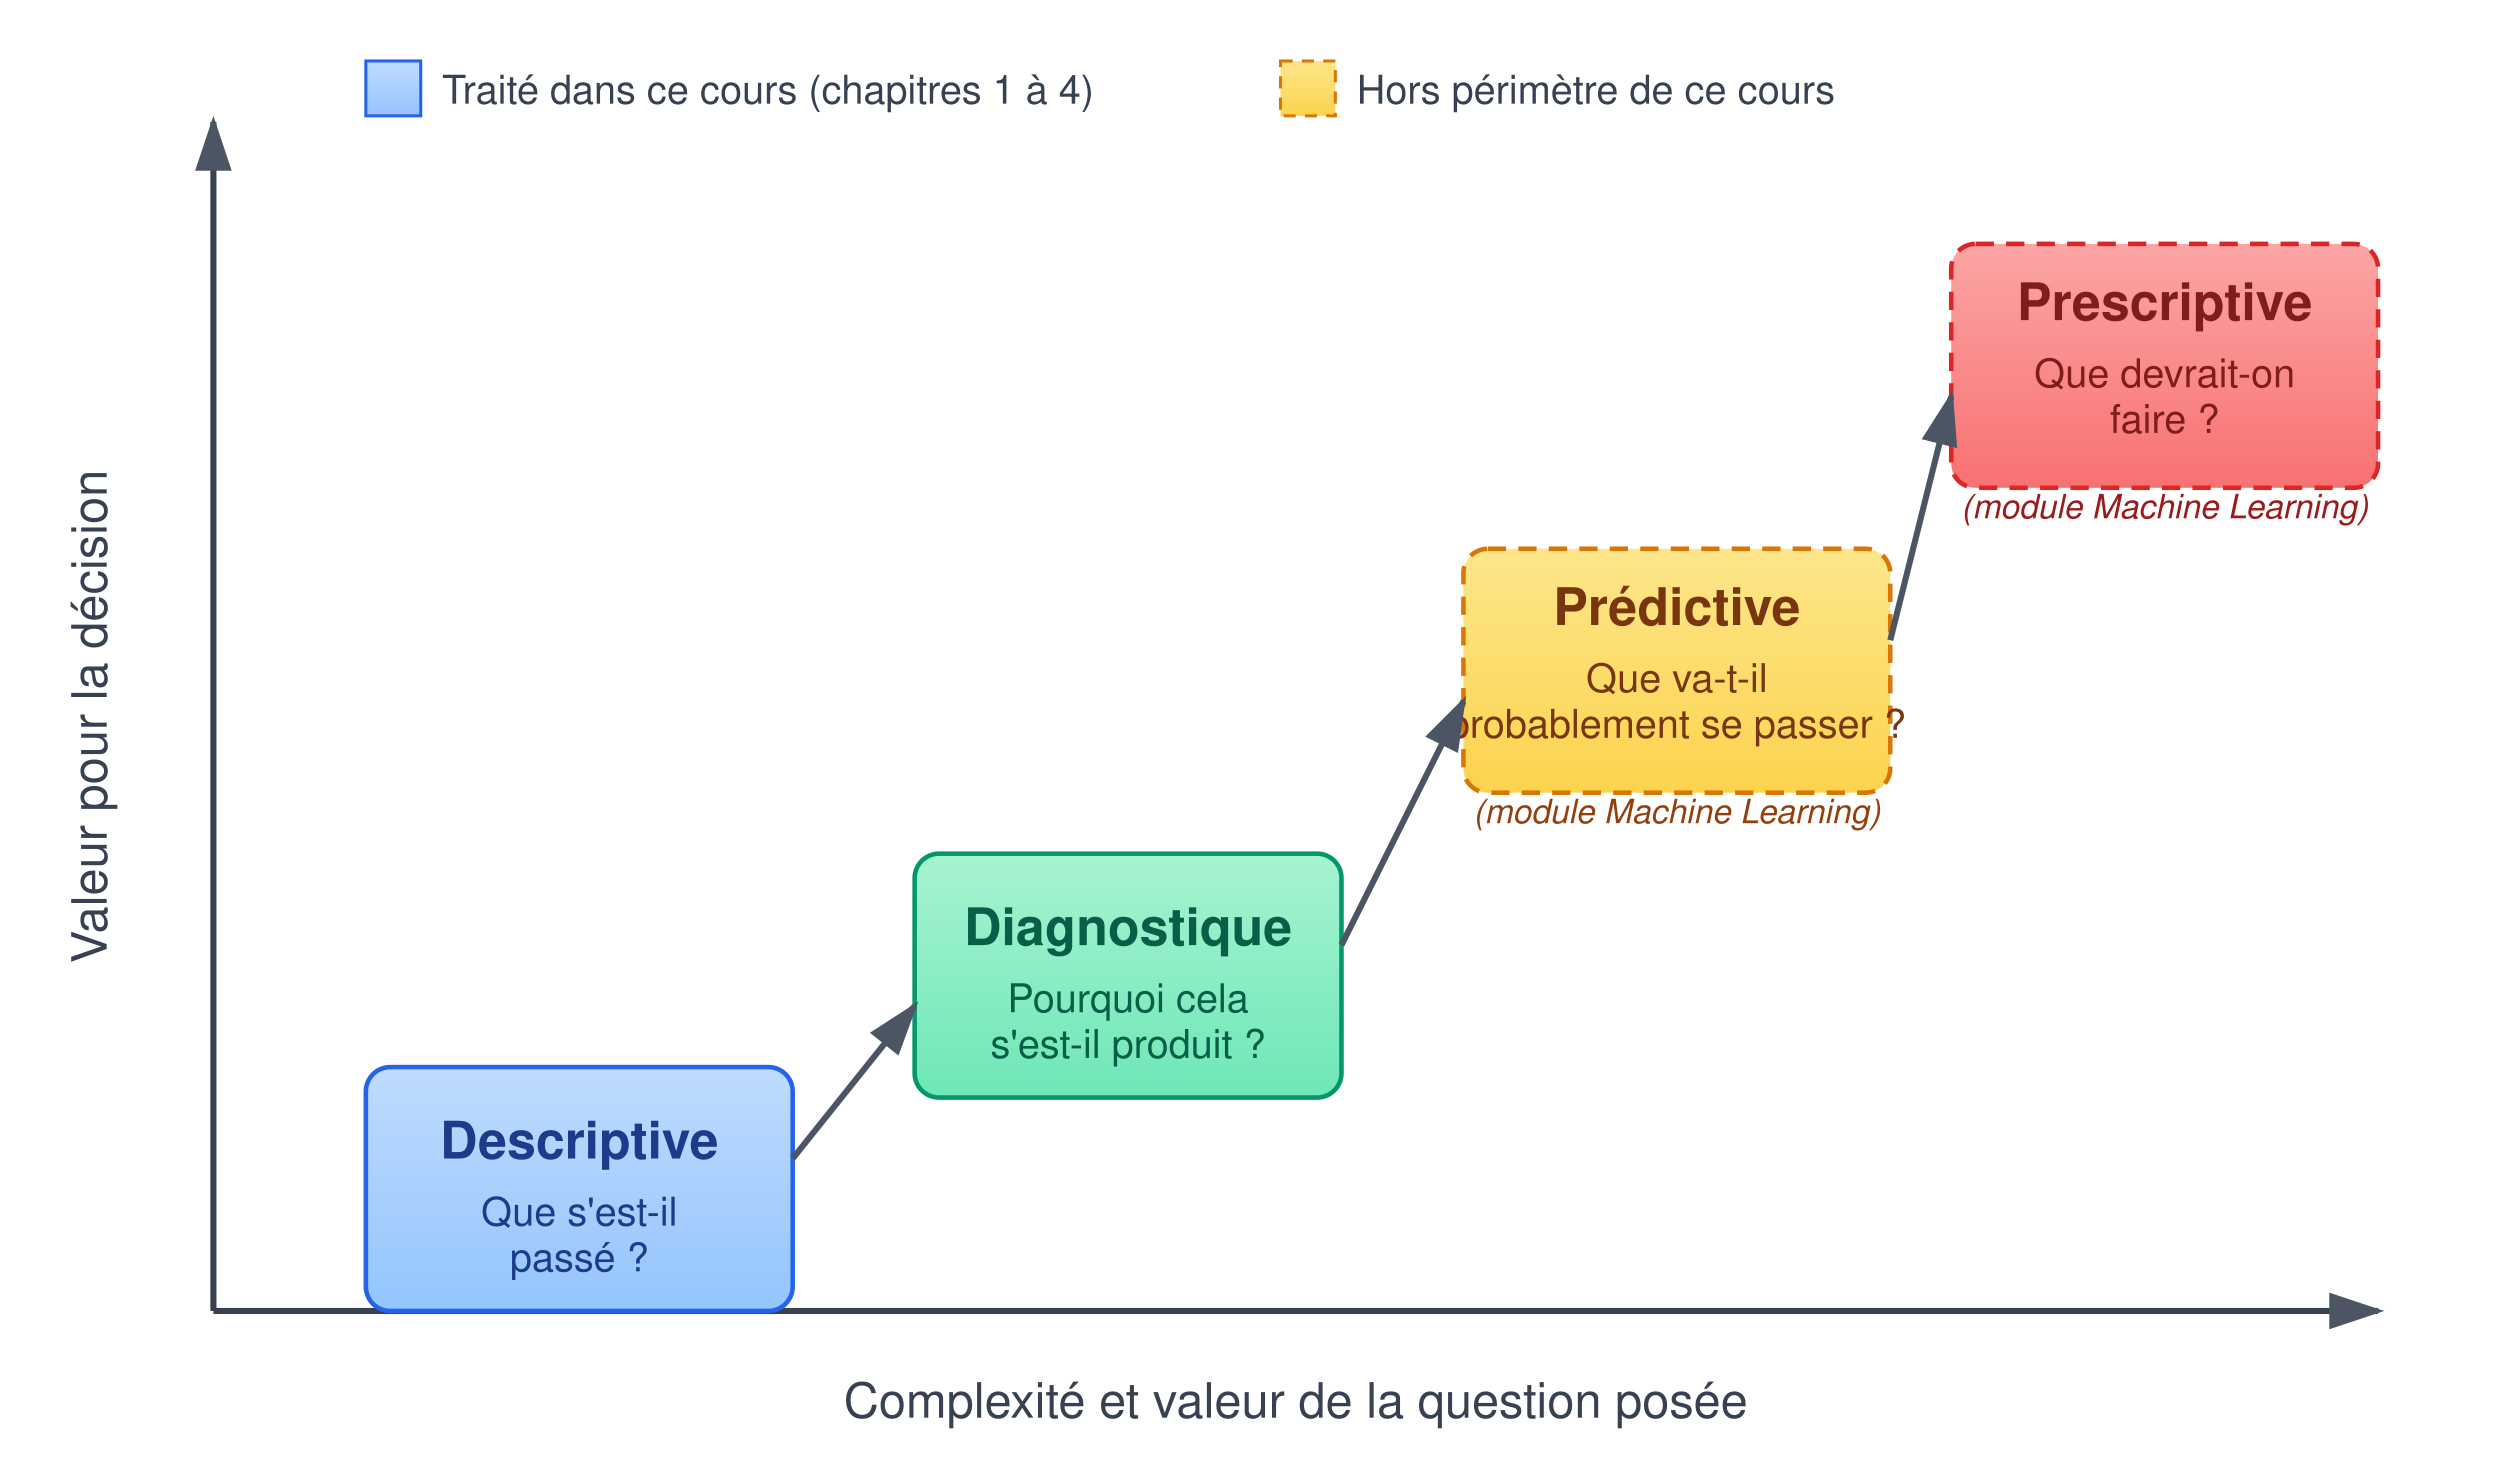
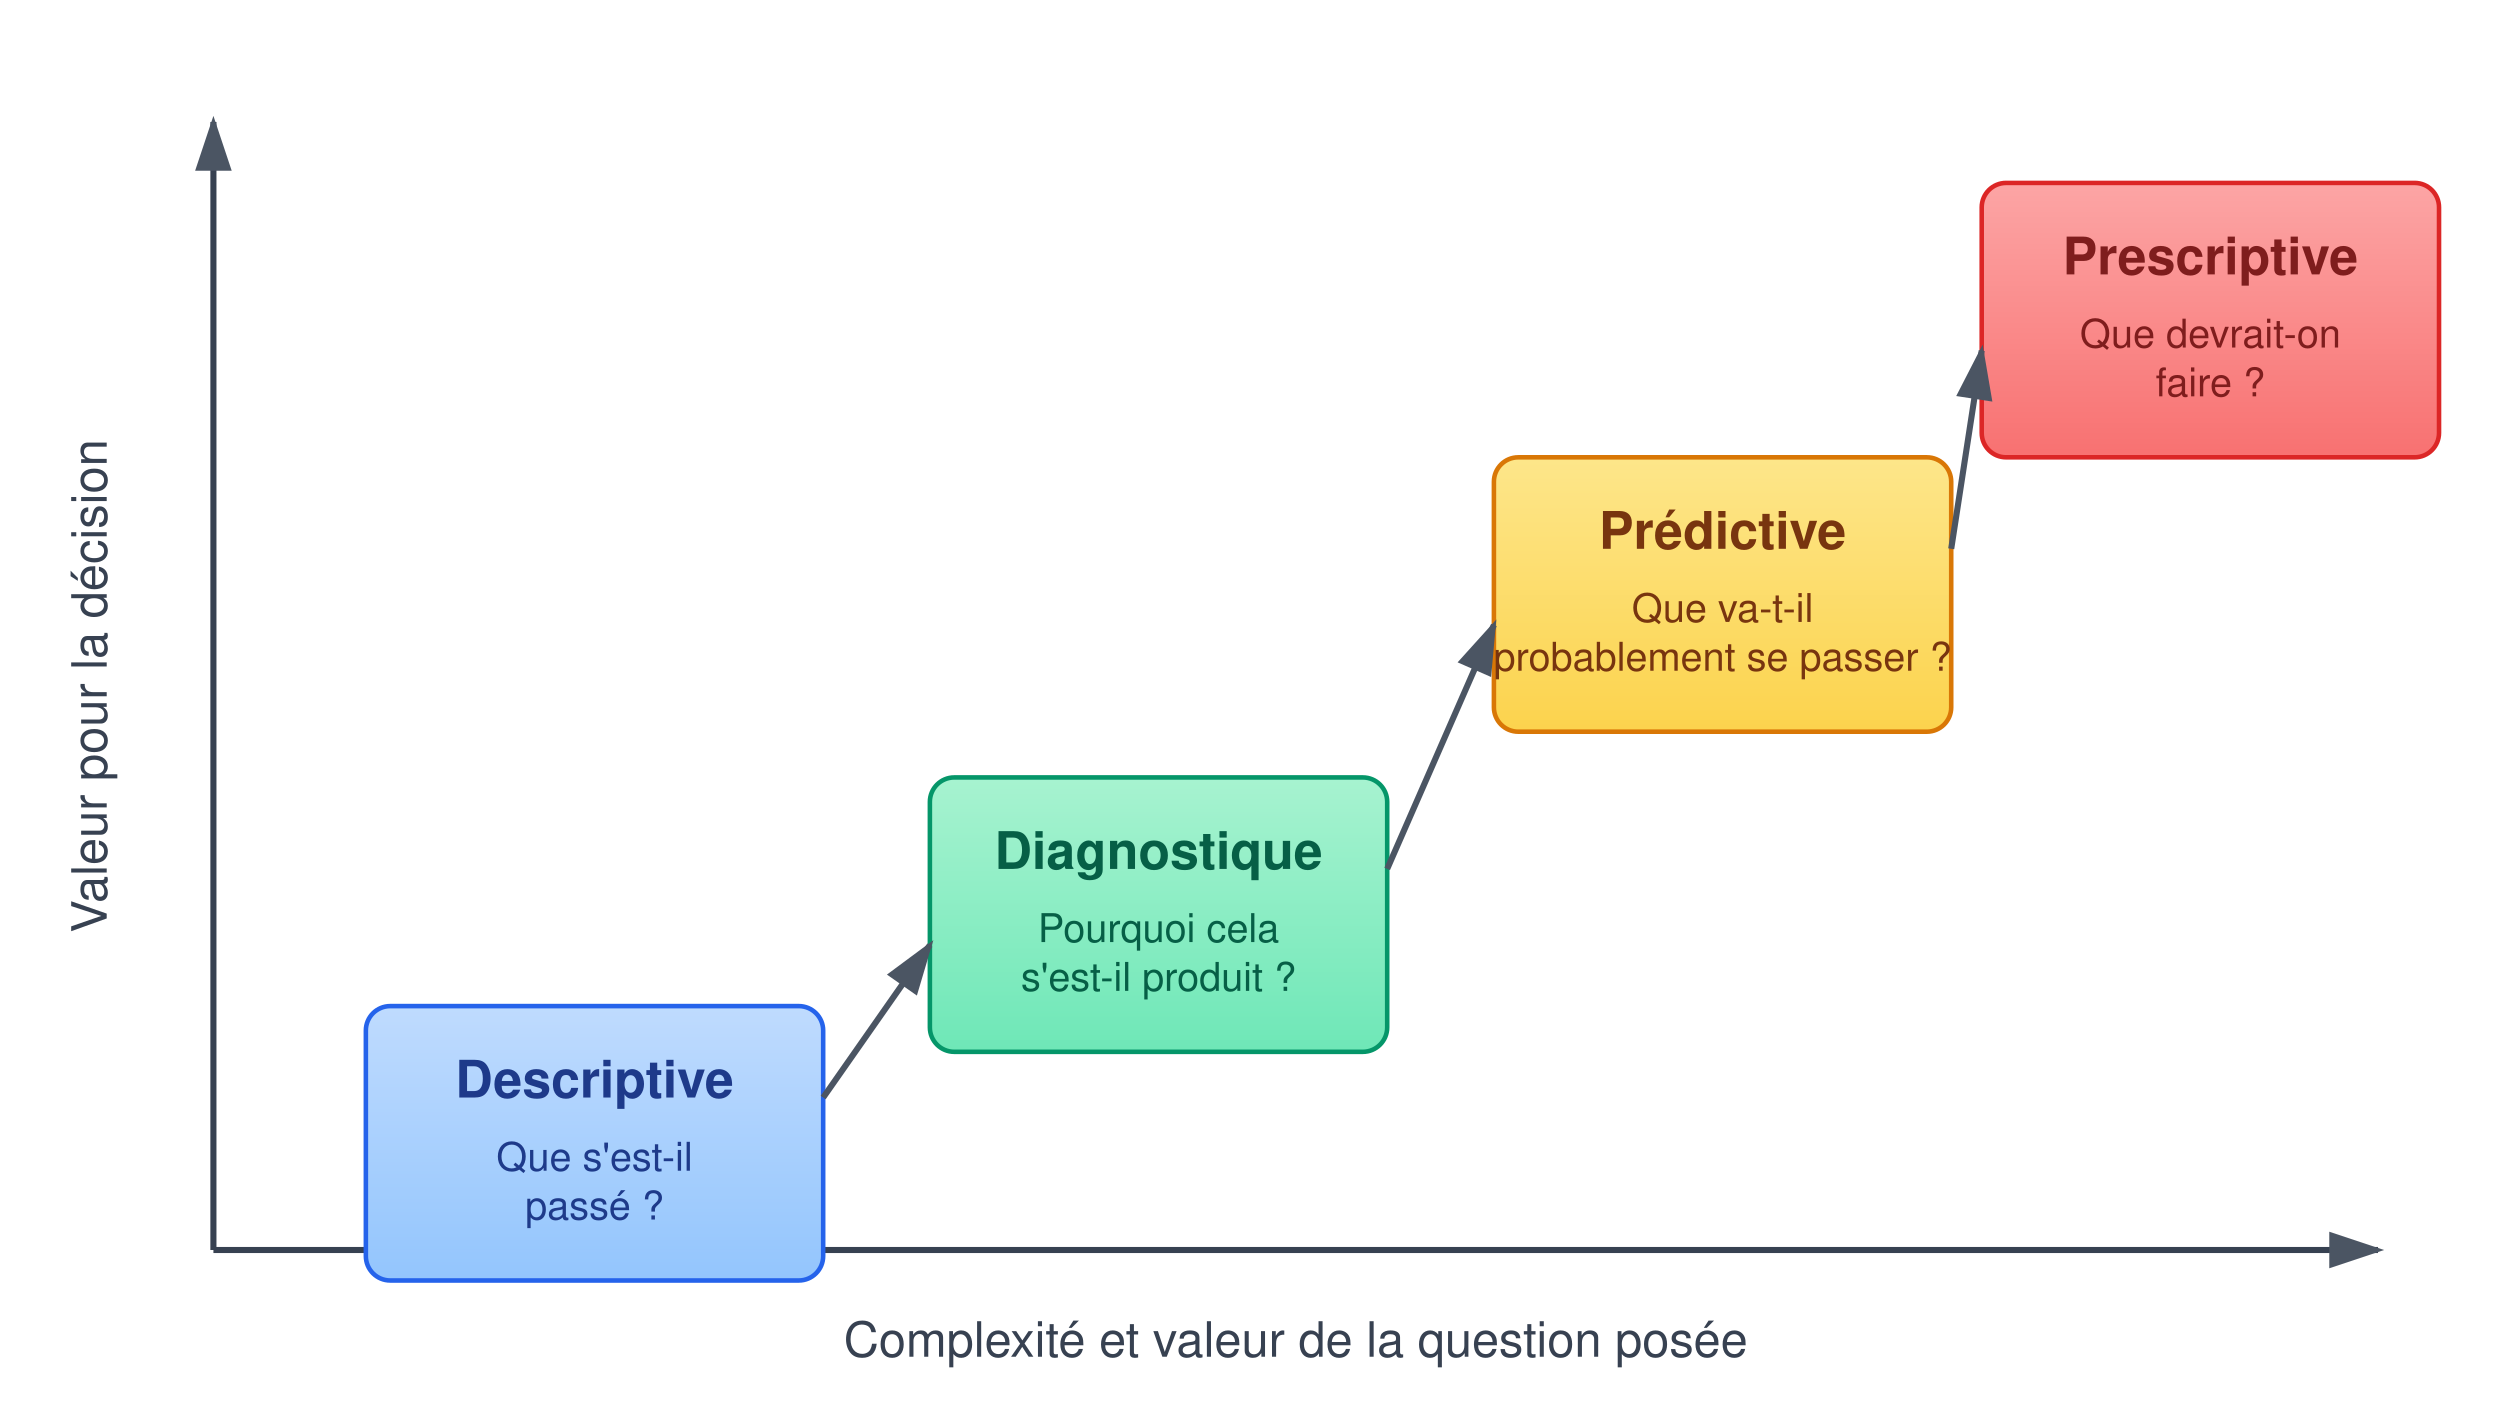
- <svg xmlns="http://www.w3.org/2000/svg" viewBox="0 0 820 480" font-family="Helvetica, Arial, sans-serif">
+ <svg xmlns="http://www.w3.org/2000/svg" viewBox="0 0 820 460" font-family="Helvetica, Arial, sans-serif">
  <defs>
    <marker id="arrowhead-ta" markerWidth="10" markerHeight="10" refX="8" refY="3" orient="auto">
      <path d="M0,0 L0,6 L9,3 z" fill="#4b5563" />
    </marker>
    <linearGradient id="grad-desc" x1="0" y1="0" x2="0" y2="1">
      <stop offset="0%" stop-color="#bfdbfe" />
      <stop offset="100%" stop-color="#93c5fd" />
    </linearGradient>
    <linearGradient id="grad-diag" x1="0" y1="0" x2="0" y2="1">
      <stop offset="0%" stop-color="#a7f3d0" />
      <stop offset="100%" stop-color="#6ee7b7" />
    </linearGradient>
    <linearGradient id="grad-pred" x1="0" y1="0" x2="0" y2="1">
      <stop offset="0%" stop-color="#fde68a" />
      <stop offset="100%" stop-color="#fcd34d" />
    </linearGradient>
    <linearGradient id="grad-presc" x1="0" y1="0" x2="0" y2="1">
      <stop offset="0%" stop-color="#fca5a5" />
      <stop offset="100%" stop-color="#f87171" />
    </linearGradient>
  </defs>
-   <line x1="70" y1="430" x2="780" y2="430" stroke="#374151" stroke-width="2" marker-end="url(#arrowhead-ta)" />
-   <line x1="70" y1="430" x2="70" y2="40" stroke="#374151" stroke-width="2" marker-end="url(#arrowhead-ta)" />
-   <text x="425" y="465" text-anchor="middle" font-size="16" fill="#374151">Complexité et valeur de la question posée</text>
-   <text x="35" y="235" text-anchor="middle" font-size="16" fill="#374151" transform="rotate(-90 35 235)">Valeur pour la décision</text>
-   <rect x="120" y="350" width="140" height="80" rx="8" fill="url(#grad-desc)" stroke="#2563eb" stroke-width="1.5" />
-   <text x="190" y="380" text-anchor="middle" font-size="17" font-weight="bold" fill="#1e3a8a">Descriptive</text>
-   <text x="190" y="402" text-anchor="middle" font-size="13" fill="#1e3a8a">Que s'est-il</text>
-   <text x="190" y="417" text-anchor="middle" font-size="13" fill="#1e3a8a">passé ?</text>
-   <rect x="300" y="280" width="140" height="80" rx="8" fill="url(#grad-diag)" stroke="#059669" stroke-width="1.5" />
-   <text x="370" y="310" text-anchor="middle" font-size="17" font-weight="bold" fill="#065f46">Diagnostique</text>
-   <text x="370" y="332" text-anchor="middle" font-size="13" fill="#065f46">Pourquoi cela</text>
-   <text x="370" y="347" text-anchor="middle" font-size="13" fill="#065f46">s'est-il produit ?</text>
-   <rect x="480" y="180" width="140" height="80" rx="8" fill="url(#grad-pred)" stroke="#d97706" stroke-width="1.5" stroke-dasharray="6 4" />
-   <text x="550" y="205" text-anchor="middle" font-size="17" font-weight="bold" fill="#78350f">Prédictive</text>
-   <text x="550" y="227" text-anchor="middle" font-size="13" fill="#78350f">Que va-t-il</text>
-   <text x="550" y="242" text-anchor="middle" font-size="13" fill="#78350f">probablement se passer ?</text>
-   <text x="550" y="270" text-anchor="middle" font-size="11" font-style="italic" fill="#92400e">(module Machine Learning)</text>
-   <rect x="640" y="80" width="140" height="80" rx="8" fill="url(#grad-presc)" stroke="#dc2626" stroke-width="1.5" stroke-dasharray="6 4" />
-   <text x="710" y="105" text-anchor="middle" font-size="17" font-weight="bold" fill="#7f1d1d">Prescriptive</text>
-   <text x="710" y="127" text-anchor="middle" font-size="13" fill="#7f1d1d">Que devrait-on</text>
-   <text x="710" y="142" text-anchor="middle" font-size="13" fill="#7f1d1d">faire ?</text>
-   <text x="710" y="170" text-anchor="middle" font-size="11" font-style="italic" fill="#991b1b">(module Machine Learning)</text>
-   <line x1="260" y1="380" x2="300" y2="330" stroke="#4b5563" stroke-width="2" marker-end="url(#arrowhead-ta)" />
-   <line x1="440" y1="310" x2="480" y2="230" stroke="#4b5563" stroke-width="2" marker-end="url(#arrowhead-ta)" />
-   <line x1="620" y1="210" x2="640" y2="130" stroke="#4b5563" stroke-width="2" marker-end="url(#arrowhead-ta)" />
-   <rect x="120" y="20" width="18" height="18" fill="url(#grad-desc)" stroke="#2563eb" />
-   <text x="145" y="34" font-size="13" fill="#374151">Traité dans ce cours (chapitres 1 à 4)</text>
-   <rect x="420" y="20" width="18" height="18" fill="url(#grad-pred)" stroke="#d97706" stroke-dasharray="4 3" />
-   <text x="445" y="34" font-size="13" fill="#374151">Hors périmètre de ce cours</text>
+   <line x1="70" y1="410" x2="780" y2="410" stroke="#374151" stroke-width="2" marker-end="url(#arrowhead-ta)" />
+   <line x1="70" y1="410" x2="70" y2="40" stroke="#374151" stroke-width="2" marker-end="url(#arrowhead-ta)" />
+   <text x="425" y="445" text-anchor="middle" font-size="16" fill="#374151">Complexité et valeur de la question posée</text>
+   <text x="35" y="225" text-anchor="middle" font-size="16" fill="#374151" transform="rotate(-90 35 225)">Valeur pour la décision</text>
+   <rect x="120" y="330" width="150" height="90" rx="8" fill="url(#grad-desc)" stroke="#2563eb" stroke-width="1.5" />
+   <text x="195" y="360" text-anchor="middle" font-size="17" font-weight="bold" fill="#1e3a8a">Descriptive</text>
+   <text x="195" y="384" text-anchor="middle" font-size="13" fill="#1e3a8a">Que s'est-il</text>
+   <text x="195" y="400" text-anchor="middle" font-size="13" fill="#1e3a8a">passé ?</text>
+   <rect x="305" y="255" width="150" height="90" rx="8" fill="url(#grad-diag)" stroke="#059669" stroke-width="1.5" />
+   <text x="380" y="285" text-anchor="middle" font-size="17" font-weight="bold" fill="#065f46">Diagnostique</text>
+   <text x="380" y="309" text-anchor="middle" font-size="13" fill="#065f46">Pourquoi cela</text>
+   <text x="380" y="325" text-anchor="middle" font-size="13" fill="#065f46">s'est-il produit ?</text>
+   <rect x="490" y="150" width="150" height="90" rx="8" fill="url(#grad-pred)" stroke="#d97706" stroke-width="1.5" />
+   <text x="565" y="180" text-anchor="middle" font-size="17" font-weight="bold" fill="#78350f">Prédictive</text>
+   <text x="565" y="204" text-anchor="middle" font-size="13" fill="#78350f">Que va-t-il</text>
+   <text x="565" y="220" text-anchor="middle" font-size="13" fill="#78350f">probablement se passer ?</text>
+   <rect x="650" y="60" width="150" height="90" rx="8" fill="url(#grad-presc)" stroke="#dc2626" stroke-width="1.5" />
+   <text x="725" y="90" text-anchor="middle" font-size="17" font-weight="bold" fill="#7f1d1d">Prescriptive</text>
+   <text x="725" y="114" text-anchor="middle" font-size="13" fill="#7f1d1d">Que devrait-on</text>
+   <text x="725" y="130" text-anchor="middle" font-size="13" fill="#7f1d1d">faire ?</text>
+   <line x1="270" y1="360" x2="305" y2="310" stroke="#4b5563" stroke-width="2" marker-end="url(#arrowhead-ta)" />
+   <line x1="455" y1="285" x2="490" y2="205" stroke="#4b5563" stroke-width="2" marker-end="url(#arrowhead-ta)" />
+   <line x1="640" y1="180" x2="650" y2="115" stroke="#4b5563" stroke-width="2" marker-end="url(#arrowhead-ta)" />
</svg>
